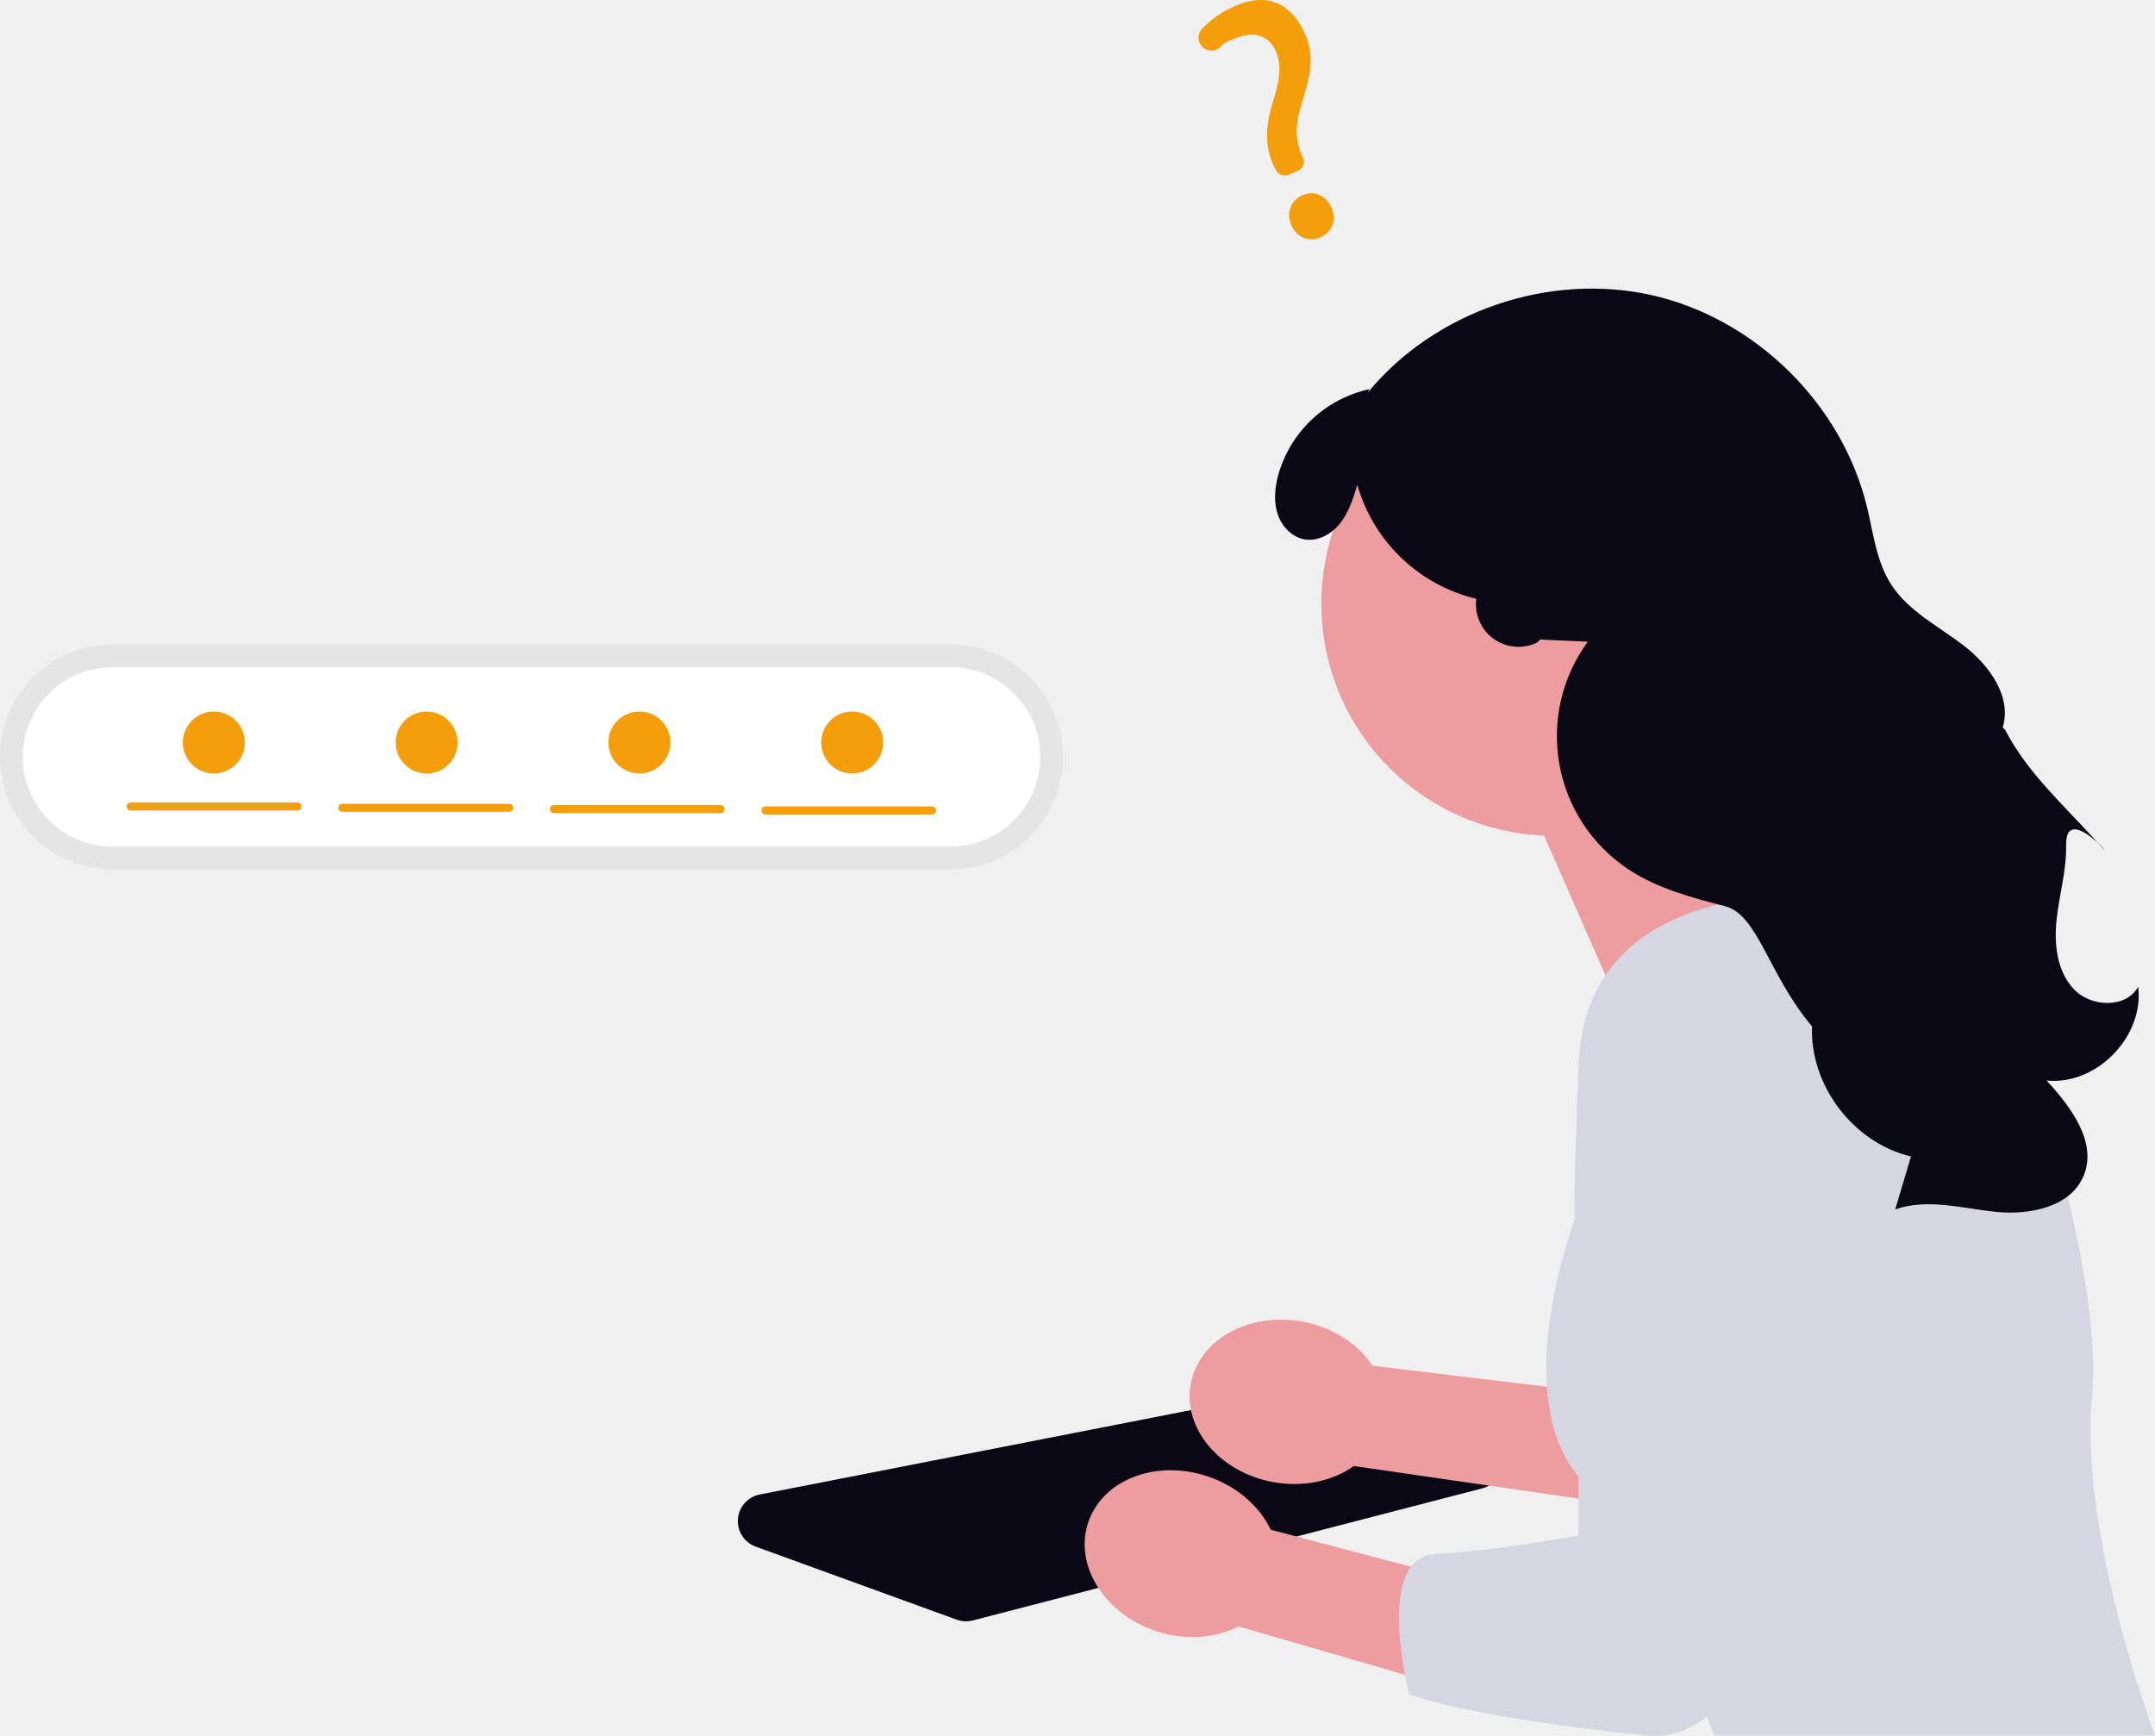
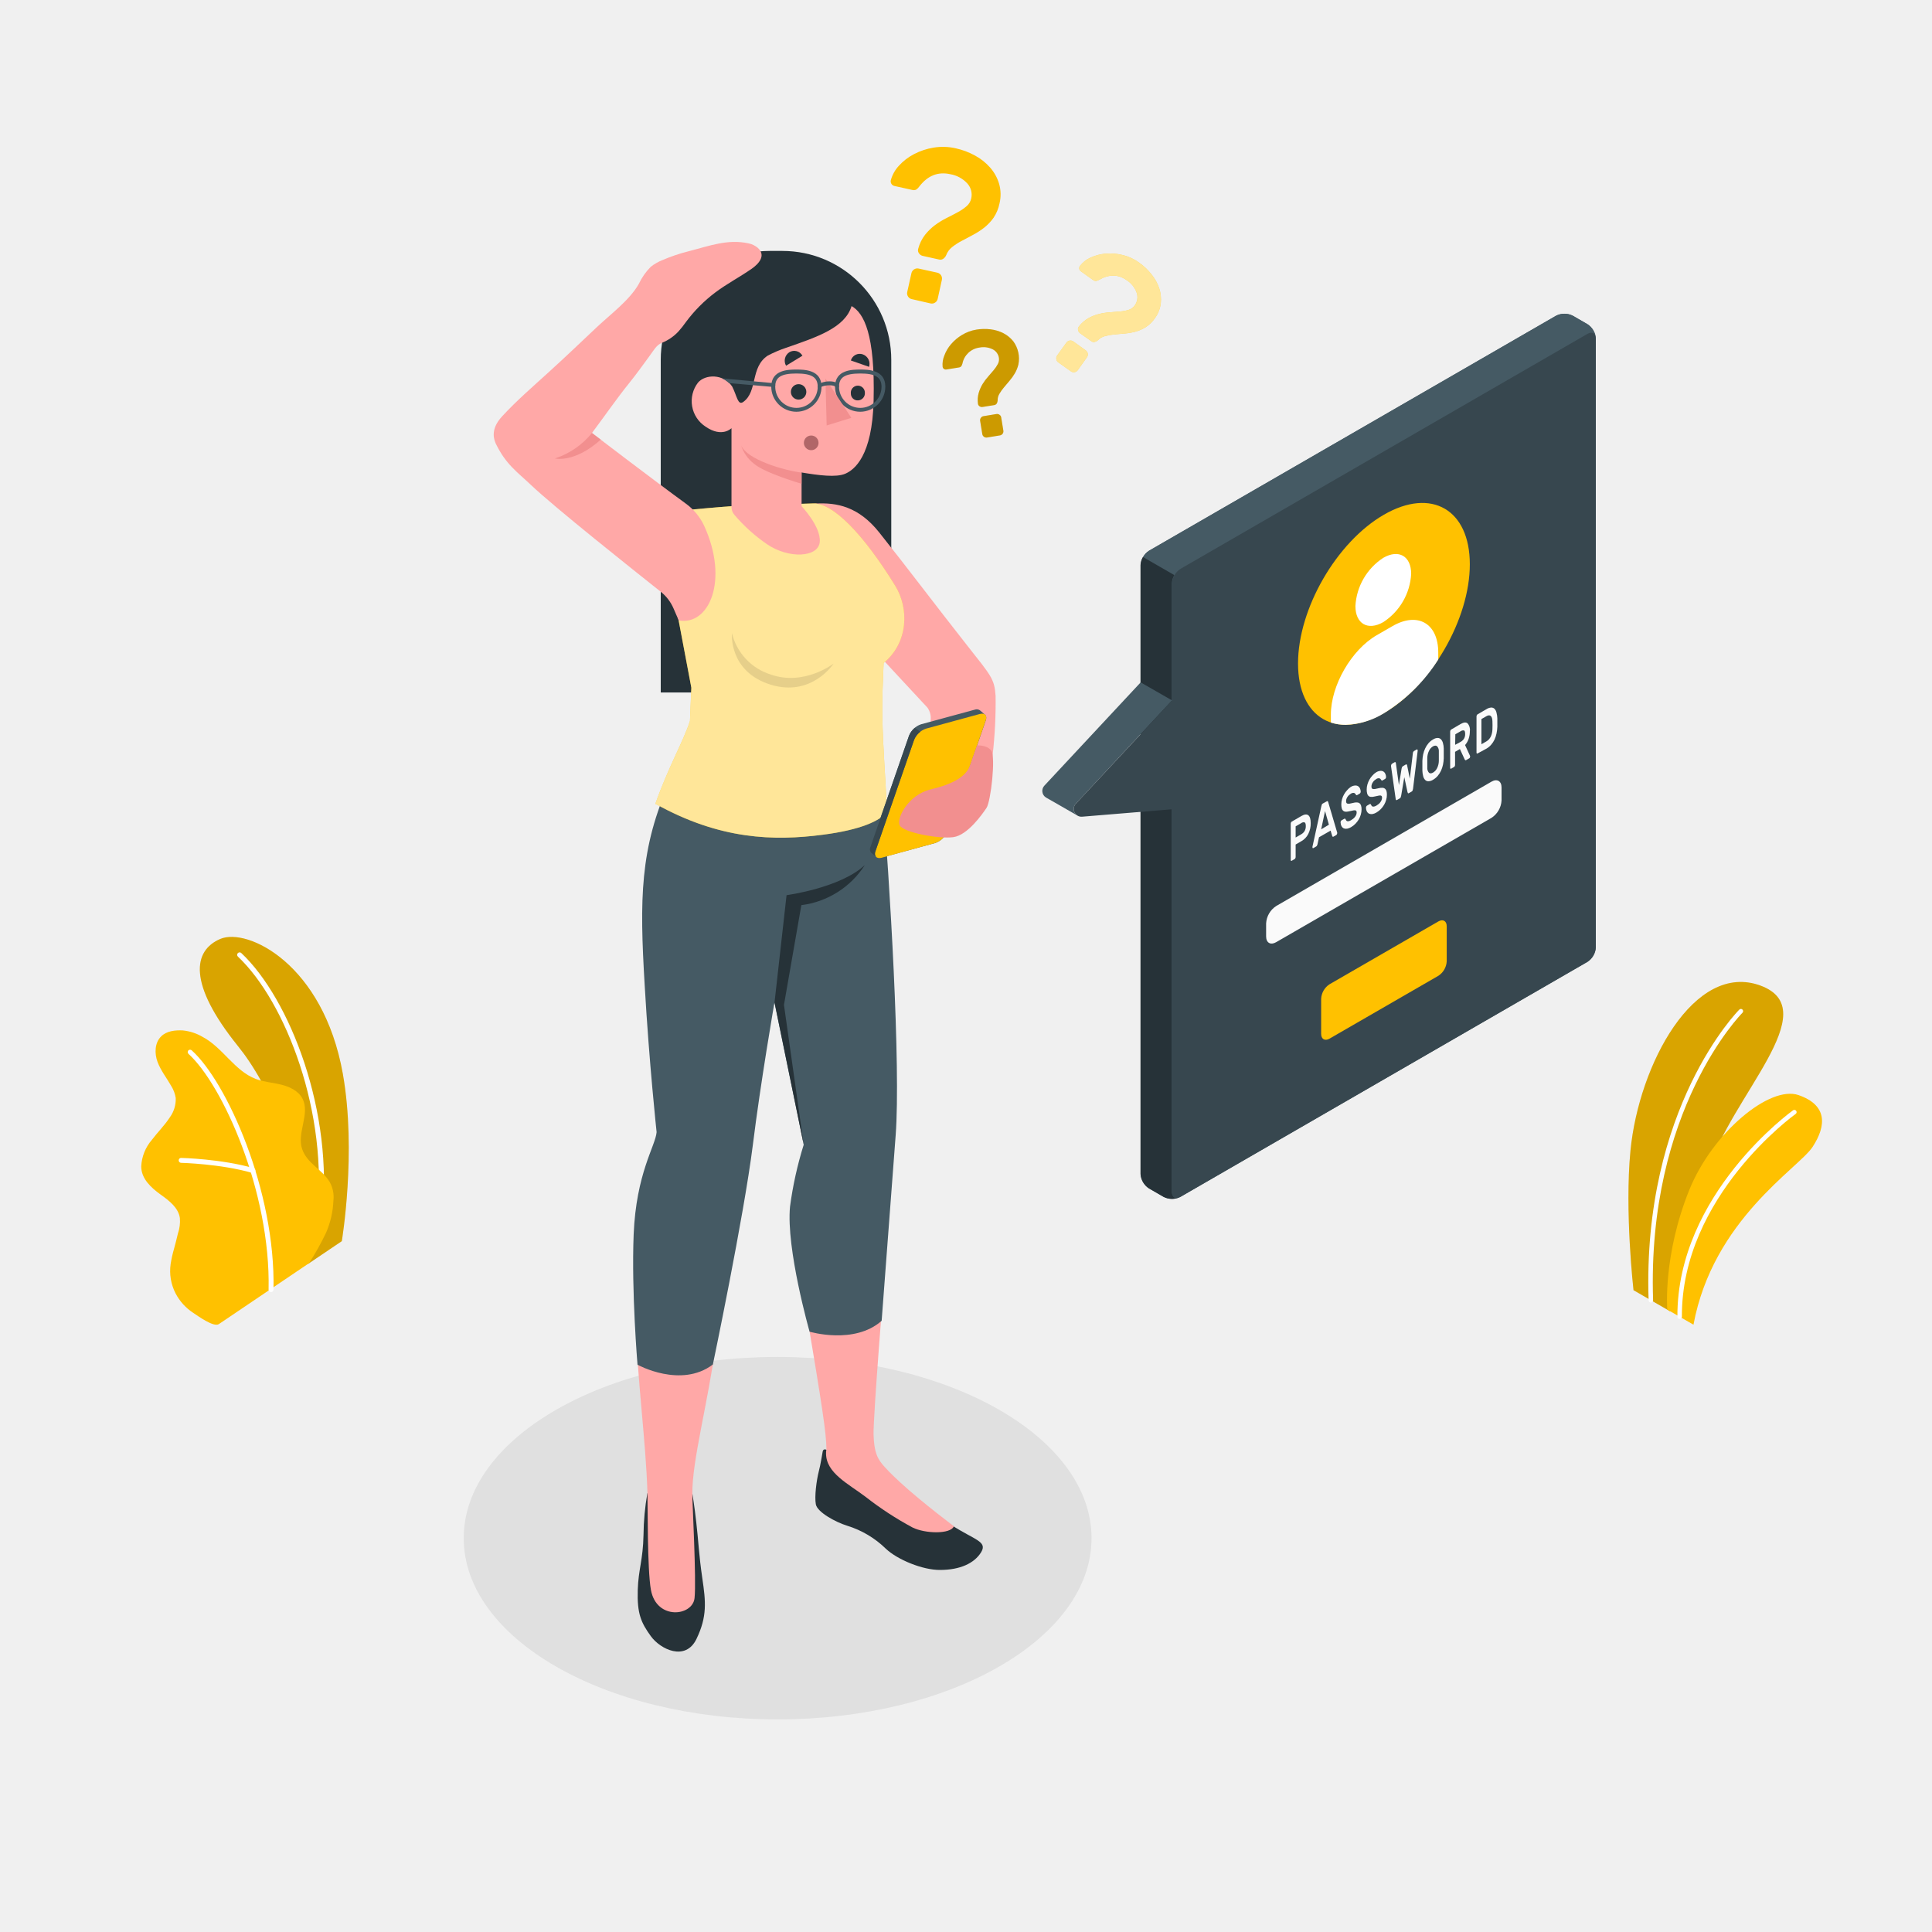
- <svg xmlns="http://www.w3.org/2000/svg" width="800.314" height="644.708" viewBox="0 0 800.314 644.708" role="img" artist="Katerina Limpitsouni" source="https://undraw.co/">
-   <g transform="translate(-376.703 -155.001)">
-     <g transform="translate(376.703 394.331)">
-       <path d="M602.879,191.732a41.761,41.761,0,0,0,0,83.522H914.1a41.761,41.761,0,1,0,0-83.522Z" transform="translate(-561.118 -191.732)" fill="#e5e5e5" />
-       <path d="M605.443,202.747a33.309,33.309,0,1,0,0,66.619H916.662a33.309,33.309,0,0,0,0-66.619Z" transform="translate(-563.682 -194.296)" fill="#fff" />
-       <path d="M685.91,271.217H623.989a1.492,1.492,0,1,1,0-2.983H685.91a1.492,1.492,0,0,1,0,2.983Z" transform="translate(-575.405 -209.539)" fill="#f59e0b" />
-       <path d="M788.292,271.865H726.371a1.491,1.491,0,0,1,0-2.983h61.921a1.491,1.491,0,0,1,0,2.983Z" transform="translate(-599.236 -209.69)" fill="#f59e0b" />
-       <path d="M890.674,272.513H828.753a1.492,1.492,0,0,1,0-2.983h61.921a1.491,1.491,0,1,1,0,2.983Z" transform="translate(-623.067 -209.84)" fill="#f59e0b" />
-       <path d="M993.055,273.161H931.134a1.491,1.491,0,0,1,0-2.983h61.921a1.492,1.492,0,0,1,0,2.983Z" transform="translate(-646.898 -209.991)" fill="#f59e0b" />
-       <circle cx="11.509" cy="11.509" r="11.509" transform="translate(67.9 24.934)" fill="#f59e0b" />
-       <circle cx="11.509" cy="11.509" r="11.509" transform="translate(146.926 24.934)" fill="#f59e0b" />
-       <circle cx="11.509" cy="11.509" r="11.509" transform="translate(225.951 24.934)" fill="#f59e0b" />
-       <circle cx="11.509" cy="11.509" r="11.509" transform="translate(304.976 24.934)" fill="#f59e0b" />
+ <svg xmlns="http://www.w3.org/2000/svg" viewBox="0 0 500 500">
+   <g id="freepik--Floor--inject-3">
+     <ellipse id="freepik--floor--inject-3" cx="250" cy="341.91" rx="235.59" ry="136.02" style="fill:#f0f0f0" />
+   </g>
+   <g id="freepik--Shadow--inject-3">
+     <ellipse id="freepik--shadow--inject-3" cx="201.25" cy="398.08" rx="81.24" ry="46.9" style="fill:#e0e0e0" />
+   </g>
+   <g id="freepik--Plants--inject-3">
+     <g id="freepik--plants--inject-3">
+       <path d="M432.28,339.4l-9.53-5.5s-2.33-20.4-.78-36.2c2.18-22.2,16.52-48.92,33.62-42.64s-7.84,28.88-13.39,47.71S432.28,339.4,432.28,339.4Z" style="fill:#FFC100" />
+       <path d="M432.28,339.4l-9.53-5.5s-2.33-20.4-.78-36.2c2.18-22.2,16.52-48.92,33.62-42.64s-7.84,28.88-13.39,47.71S432.28,339.4,432.28,339.4Z" style="opacity:0.15" />
+       <path d="M427.27,337.09h0a.58.58,0,0,0,.55-.6c-1.67-49.33,22.89-74.15,23.13-74.39a.58.58,0,0,0,0-.82.57.57,0,0,0-.81,0c-.26.24-25.17,25.42-23.48,75.25A.58.58,0,0,0,427.27,337.09Z" style="fill:#fff" />
+       <path d="M438.27,342.83l-6.78-3.91s-1.16-14,5.71-31c6-14.8,20.8-27.09,28.26-24.51s7.27,7.87,3.63,13.42S443.34,315.59,438.27,342.83Z" style="fill:#FFC100" />
+       <path d="M434.69,341.35h0a.59.59,0,0,0,.58-.58c-.14-31.2,29.15-52.28,29.45-52.49a.56.56,0,0,0,.13-.8.58.58,0,0,0-.8-.14c-.3.21-30.07,21.65-29.94,53.43A.58.58,0,0,0,434.69,341.35Z" style="fill:#fff" />
    </g>
-     <g transform="translate(650.718 262.182)">
-       <path d="M371.108,645.409a10.02,10.02,0,0,1-3.437-.608l-74.652-27.132a10.075,10.075,0,0,1,1.506-19.357L500.7,557.949a10.1,10.1,0,0,1,5.011.292L563.317,576.7a10.077,10.077,0,0,1-.546,19.351L373.64,645.087a10.05,10.05,0,0,1-2.532.323Z" transform="translate(-286.383 -150.45)" fill="#090814" />
-       <path d="M492.22,518.082l108.275,13.012-19.74,38.069-95.461-13.856c-7.86,5.575-18.784,8.056-30.142,5.944-19.871-3.7-33.5-20.025-30.439-36.474S446.364,498,466.235,501.7C477.592,503.807,486.891,510.054,492.22,518.082Z" transform="translate(-256.506 -118.027)" fill="#ed9da0" />
-       <path d="M657.371,105.763a86.173,86.173,0,1,0-86.654,108.605l44.807,101.938,63.516-90.48s-23.808-17.772-40.181-40.642a86.079,86.079,0,0,0,18.512-79.421Z" transform="translate(-271.314 -11.219)" fill="#ed9da0" />
-       <path d="M769.908,342.528a76.523,76.523,0,0,0-70.29-47.753c-39.017-.376-88.681,9.827-90.728,63.75-3.39,89.283,0,53.346,0,53.346s-26.935,67.068,0,99.417S659.311,607.4,659.311,607.4H822.986s-28.256-74.676-23.4-125.623c3.294-34.583-12.416-96.553-29.677-139.245Z" transform="translate(-296.688 -70.035)" fill="#d6d6e3" />
-       <path d="M830.162,261.161c-4.484,8.084-17.433,7.626-23.823.945s-7.457-16.867-6.454-26.056,3.71-18.226,3.524-27.467c-.356-17.636,22.646,11.185,10.831-1.912s-25.325-25.128-33.4-40.811l-.975-1c3.449-11.392-4.916-23.029-14.332-30.306S744.828,121.719,738.4,111.7c-5.47-8.521-6.575-19-8.969-28.843-9.275-38.121-41.338-69.742-79.583-78.488s-80.866,5.8-105.787,36.1l.6-1.256a45.1,45.1,0,0,0-34,32.428c-1.169,4.639-1.558,9.627,0,14.152s5.348,8.476,10.074,9.225c5.068.8,10.139-2.178,13.262-6.251s4.68-9.1,6.179-14.005a60.626,60.626,0,0,0,44.177,42.3,15.805,15.805,0,0,0,22.527,16.275l1.2-1.144,17.7.8A59.313,59.313,0,0,0,640.95,217.6c10.688,7.046,23.311,10.434,35.714,13.6s16.066,25.373,32.379,44.66c-.864,21.916,15.4,43.3,36.756,48.311l-5.862,19.676c11.877-4.224,24.88-.377,37.42.9s27.745-1.765,32.564-13.412c5.124-12.385-4.659-25.516-13.76-35.355,18.528,1.848,36.29-16.342,34.006-34.819Z" transform="translate(-310.117 -1.856)" fill="#090814" />
-       <path d="M442.587,595.936l105.437,27.851-24.812,34.974-92.63-26.92c-8.555,4.435-19.718,5.384-30.674,1.721-19.17-6.409-30.41-24.466-25.106-40.331s25.145-23.527,44.318-17.118c10.956,3.663,19.3,11.136,23.47,19.824Z" transform="translate(-244.682 -134.996)" fill="#ed9da0" />
-       <path d="M687.82,439.676s-4.6,202.27-70.563,195.525-87.792-15.237-87.792-15.237-13.344-50.944,9.7-52.16,53.125-6.887,53.125-6.887v-146.7" transform="translate(-280.094 -97.839)" fill="#d6d6e3" />
+     <g id="freepik--plants--inject-3">
+       <path d="M79.66,327.15l8.8-5.94s3.87-23,.27-43.29C83.67,249.46,64,240,57,243s-8.5,11.47,4.57,27.71C69.32,280.26,79.39,300.65,79.66,327.15Z" style="fill:#FFC100" />
+       <g style="opacity:0.15">
+         <path d="M79.66,327.15l8.8-5.94s3.87-23,.27-43.29C83.67,249.46,64,240,57,243s-8.5,11.47,4.57,27.71C69.32,280.26,79.39,300.65,79.66,327.15Z" />
+       </g>
+       <path d="M82.68,315.75h-.09A.64.64,0,0,1,82,315c3.18-26.79-8.13-55.87-20.44-67.44a.64.64,0,0,1,0-.9.63.63,0,0,1,.9,0C75,258.44,86.52,288,83.3,315.18A.65.65,0,0,1,82.68,315.75Z" style="fill:#fff" />
+       <path d="M56.62,342.69c-1.4.84-5.48-2.19-6.61-2.92a13.44,13.44,0,0,1-4.58-5.06,12.64,12.64,0,0,1-1.27-7.56,29.89,29.89,0,0,1,.89-4c.35-1.31.7-2.62,1-3.94a9.75,9.75,0,0,0,.5-4c-.39-2.67-2.8-4.5-5-6.07-2.42-1.75-5-4.06-5-7.28A11.32,11.32,0,0,1,39.3,295c1.5-2,3.3-3.74,4.65-5.83a8,8,0,0,0,1.53-5,8.32,8.32,0,0,0-1.16-3.11c-1.18-2.08-2.71-4-3.54-6.21s-.77-5.05,1-6.7c1.41-1.35,3.56-1.57,5.51-1.48a12.63,12.63,0,0,1,5.2,1.71c5.17,2.75,8.21,8.75,13.68,10.84,2.11.8,4.41.94,6.6,1.48s4.45,1.61,5.5,3.6c2.07,3.95-1.54,8.93-.06,13.12,1.32,3.72,5,5.08,7.08,8.41a8,8,0,0,1,1,4.88A23.35,23.35,0,0,1,84.4,319,73,73,0,0,1,80,326.9S56.83,342.56,56.62,342.69Z" style="fill:#FFC100" />
+       <path d="M70.14,334.4h0a.64.64,0,0,1-.63-.65c.56-25.32-11.9-53-20.72-61a.64.64,0,0,1-.05-.9.63.63,0,0,1,.9,0c9,8.1,21.71,36.26,21.14,61.93A.63.63,0,0,1,70.14,334.4Z" style="fill:#fff" />
+       <path d="M65.47,303.55a.37.37,0,0,1-.18,0c-8.18-2.36-18.32-2.6-18.42-2.61a.63.63,0,0,1-.62-.65.61.61,0,0,1,.65-.62c.1,0,10.4.25,18.74,2.65a.64.64,0,0,1,.43.79A.62.62,0,0,1,65.47,303.55Z" style="fill:#fff" />
    </g>
-     <path d="M287.66,221.286c-4.3,1.8-8.8-.172-10.68-4.684-1.913-4.58-.126-9.23,4.247-11.056s8.786.148,10.729,4.8C293.871,214.933,292.1,219.43,287.66,221.286Zm-8.246-24.756-3.423,1.429a3.692,3.692,0,0,1-4.69-1.72l-.169-.331c-3.683-6.642-4.1-14.714-1.247-23.98,2.647-8.312,3.747-14.158,1.536-19.454-2.557-6.123-8.016-8.041-14.979-5.263-2.7,1.128-3.56,1.11-5.685,3.218a4.879,4.879,0,0,1-3.532,1.435,4.716,4.716,0,0,1-3.375-1.48,4.817,4.817,0,0,1-.033-6.573,37.414,37.414,0,0,1,12.652-8.687c14.959-6.246,22.489,2.976,25.935,11.228,3.371,8.072,1.475,15.562-1.572,25.261-2.553,8.06-2.4,14.032.5,19.97a3.676,3.676,0,0,1-1.915,4.946Z" transform="translate(579.249 21.932)" fill="#f59e0b" />
+   </g>
+   <g id="freepik--speech-bubble--inject-3">
+     <g id="freepik--speach-bubble--inject-3">
+       <path d="M301.16,309.74l-3.79-2.19a4.78,4.78,0,0,1-2.17-3.75V146.28a4.8,4.8,0,0,1,2.16-3.75L402.71,81.71a4.79,4.79,0,0,1,4.33,0l3.79,2.19A4.78,4.78,0,0,1,413,87.65V245.17a4.8,4.8,0,0,1-2.16,3.75L305.49,309.75A4.76,4.76,0,0,1,301.16,309.74Z" style="fill:#455a64" />
+       <path d="M413,87.3c-.15-1.12-1.06-1.53-2.15-.9L305.49,147.23a4.48,4.48,0,0,0-1.53,1.61l-8.13-4.69a4.43,4.43,0,0,1,1.53-1.62L402.71,81.71a4.79,4.79,0,0,1,4.33,0l3.79,2.19A4.83,4.83,0,0,1,413,87.3Z" style="fill:#455a64" />
+       <path d="M305.12,309.92a4.83,4.83,0,0,1-4-.17l-3.8-2.2a4.8,4.8,0,0,1-2.16-3.75V146.28a4.43,4.43,0,0,1,.63-2.13l8.13,4.69a4.37,4.37,0,0,0-.64,2.14V308.5C303.32,309.74,304.1,310.31,305.12,309.92Z" style="fill:#263238" />
+       <path d="M303.32,151V308.5c0,1.38,1,1.94,2.17,1.25l105.35-60.83a4.8,4.8,0,0,0,2.16-3.75V87.65c0-1.38-1-1.94-2.16-1.25L305.49,147.23A4.78,4.78,0,0,0,303.32,151Z" style="fill:#37474f" />
+       <path d="M278.72,211c-1.36-.81-7.67-4.4-8-4.59a2,2,0,0,1-.43-3.09l24.91-26.72,8.12,4.66L278.42,208A2,2,0,0,0,278.72,211Z" style="fill:#455a64" />
+       <path d="M303.32,181.29,278.42,208a2,2,0,0,0,1.63,3.36l23.27-1.92Z" style="fill:#37474f" />
+       <path d="M358.16,133.2c12.28-7.09,22.23-1.34,22.23,12.84s-9.95,31.41-22.23,38.5-22.23,1.34-22.23-12.83S345.88,140.29,358.16,133.2Z" style="fill:#FFC100" />
+       <path d="M358,144.36c4-2.3,7.21-.44,7.21,4.16A15.93,15.93,0,0,1,358,161c-4,2.3-7.22.44-7.22-4.16A15.93,15.93,0,0,1,358,144.36Z" style="fill:#fff" />
+       <path d="M372.22,168.88c0-7.55-5.31-10.62-11.85-6.84l-4.09,2.36c-6.54,3.78-11.85,13-11.85,20.53V187a12.43,12.43,0,0,0,3.82.59,20.14,20.14,0,0,0,9.91-3,43.81,43.81,0,0,0,14.06-13.9Z" style="fill:#fff" />
+       <path d="M344.08,254.73l28.16-16.26c1.2-.69,2.17-.13,2.17,1.25v9.07a4.78,4.78,0,0,1-2.17,3.75L344.08,268.8c-1.2.69-2.17.13-2.17-1.25v-9.07A4.78,4.78,0,0,1,344.08,254.73Z" style="fill:#FFC100" />
+       <path d="M330.29,234.47,386,202.29c1.43-.83,2.6-.16,2.6,1.5v3.37a5.74,5.74,0,0,1-2.6,4.5l-55.74,32.18c-1.43.83-2.59.16-2.59-1.5V239A5.73,5.73,0,0,1,330.29,234.47Z" style="fill:#fafafa" />
+       <path d="M336.81,211.18c.76-.44,1.35-.51,1.77-.2s.63,1,.63,2.06a5.92,5.92,0,0,1-.63,2.79,4.42,4.42,0,0,1-1.77,1.86l-1.5.87v3.23a.76.76,0,0,1-.08.32.46.46,0,0,1-.18.22l-.76.44a.15.15,0,0,1-.18,0,.33.33,0,0,1-.07-.24v-9.35a.74.74,0,0,1,.07-.32.51.51,0,0,1,.18-.22Zm-1.5,5.57,1.45-.84a2.42,2.42,0,0,0,.86-.82,2.48,2.48,0,0,0,.32-1.32c0-.54-.11-.85-.32-.94a1,1,0,0,0-.86.19l-1.45.84Z" style="fill:#fafafa" />
+       <path d="M343.4,207.37c.1-.06.18-.06.23,0a.78.78,0,0,1,.13.3l2.31,7.82s0,.06,0,.09a.72.72,0,0,1-.08.32.46.46,0,0,1-.18.22l-.68.39c-.12.07-.21.08-.26,0a.4.4,0,0,1-.1-.18l-.41-1.37-3,1.72-.4,1.84a1.83,1.83,0,0,1-.11.29.54.54,0,0,1-.26.28l-.68.39a.14.14,0,0,1-.18,0,.32.32,0,0,1-.07-.23.37.37,0,0,1,0-.11l2.3-10.48a2.27,2.27,0,0,1,.13-.45.56.56,0,0,1,.23-.25Zm.52,6.06-1-3.53-1,4.72Z" style="fill:#fafafa" />
+       <path d="M349.57,203.66a2.45,2.45,0,0,1,1.11-.37,1.34,1.34,0,0,1,.8.18,1.29,1.29,0,0,1,.49.59,2.11,2.11,0,0,1,.18.78.6.6,0,0,1-.07.32.46.46,0,0,1-.18.22l-.66.38c-.11.06-.19.07-.24,0a.47.47,0,0,1-.15-.16.73.73,0,0,0-.42-.39,1.16,1.16,0,0,0-.86.22,3.73,3.73,0,0,0-.46.35,2.44,2.44,0,0,0-.39.46,2.53,2.53,0,0,0-.26.52,1.7,1.7,0,0,0-.09.54,1,1,0,0,0,.09.49.38.38,0,0,0,.3.19,1.64,1.64,0,0,0,.56,0l.87-.19a3,3,0,0,1,1-.12,1.12,1.12,0,0,1,.67.22,1.19,1.19,0,0,1,.38.59,3.08,3.08,0,0,1,.13,1,4.73,4.73,0,0,1-.19,1.32,5.35,5.35,0,0,1-.53,1.26,6.08,6.08,0,0,1-.86,1.12,5.15,5.15,0,0,1-1.14.89,3.08,3.08,0,0,1-1,.39,1.61,1.61,0,0,1-.86-.07,1.3,1.3,0,0,1-.59-.55,2.24,2.24,0,0,1-.26-1,.78.78,0,0,1,.07-.33.56.56,0,0,1,.19-.21l.66-.38c.1-.06.18-.08.24-.05s.1.08.14.17a1.35,1.35,0,0,0,.16.29.53.53,0,0,0,.25.19.89.89,0,0,0,.4,0,2,2,0,0,0,.6-.25,3.87,3.87,0,0,0,.55-.38,2.68,2.68,0,0,0,.78-1,1.68,1.68,0,0,0,.12-.63.58.58,0,0,0-.13-.44.5.5,0,0,0-.4-.12,2.8,2.8,0,0,0-.67.11c-.26.06-.56.13-.91.19a2.4,2.4,0,0,1-.82.06.94.94,0,0,1-.58-.25,1.28,1.28,0,0,1-.35-.62,4.3,4.3,0,0,1-.11-1.06,4.5,4.5,0,0,1,.19-1.3,5.24,5.24,0,0,1,.52-1.24,5.54,5.54,0,0,1,.78-1.07A4.53,4.53,0,0,1,349.57,203.66Z" style="fill:#fafafa" />
+       <path d="M356.14,199.88a2.37,2.37,0,0,1,1.11-.38,1.36,1.36,0,0,1,.8.18,1.34,1.34,0,0,1,.48.59,2.11,2.11,0,0,1,.18.78.52.52,0,0,1-.07.32.46.46,0,0,1-.18.22l-.66.38c-.1.06-.18.08-.24,0a.35.35,0,0,1-.14-.17.8.8,0,0,0-.43-.38,1.13,1.13,0,0,0-.85.22,3.19,3.19,0,0,0-.47.35,2.39,2.39,0,0,0-.38.46,2.11,2.11,0,0,0-.26.52,1.71,1.71,0,0,0-.1.54,1,1,0,0,0,.09.49.38.38,0,0,0,.3.19,1.63,1.63,0,0,0,.56,0l.87-.19a3.32,3.32,0,0,1,1-.12,1.1,1.1,0,0,1,.67.22,1.28,1.28,0,0,1,.39.59,3.48,3.48,0,0,1,.12,1,4.73,4.73,0,0,1-.19,1.32,5.35,5.35,0,0,1-.53,1.26,6,6,0,0,1-.86,1.13,5.63,5.63,0,0,1-1.13.88,3.12,3.12,0,0,1-1,.39,1.59,1.59,0,0,1-.85-.07,1.27,1.27,0,0,1-.6-.55,2.12,2.12,0,0,1-.25-1,.52.52,0,0,1,.07-.32.46.46,0,0,1,.18-.22l.66-.38c.1-.06.19-.08.24-.05a.25.25,0,0,1,.14.17,2,2,0,0,0,.16.29.55.55,0,0,0,.26.19.89.89,0,0,0,.4,0,2,2,0,0,0,.6-.25,4.45,4.45,0,0,0,.54-.38,2.32,2.32,0,0,0,.46-.48,2.61,2.61,0,0,0,.32-.56,1.68,1.68,0,0,0,.12-.63.58.58,0,0,0-.13-.44.5.5,0,0,0-.4-.12,3.22,3.22,0,0,0-.66.11c-.26.06-.57.13-.91.19a2.46,2.46,0,0,1-.83.06.91.91,0,0,1-.58-.25,1.27,1.27,0,0,1-.34-.62,3.79,3.79,0,0,1-.12-1.05,4.88,4.88,0,0,1,.19-1.31,5.69,5.69,0,0,1,.52-1.24,5.19,5.19,0,0,1,.79-1.07A4,4,0,0,1,356.14,199.88Z" style="fill:#fafafa" />
+       <path d="M363.43,201.13l-.81,4.79a1.93,1.93,0,0,1-.12.42.51.51,0,0,1-.21.26l-.76.44c-.1.06-.17.06-.22,0a.49.49,0,0,1-.11-.29L360,198.3s0-.08,0-.11a.76.76,0,0,1,.08-.32.51.51,0,0,1,.18-.22l.69-.4a.24.24,0,0,1,.18,0q.09,0,.12.24l.79,5.69.69-4.27a1.4,1.4,0,0,1,.09-.31.53.53,0,0,1,.24-.3l.77-.45c.11-.06.19-.05.24,0a.6.6,0,0,1,.09.21l.7,3.47.79-6.6a.9.9,0,0,1,.11-.37.66.66,0,0,1,.18-.19l.69-.4a.15.15,0,0,1,.18,0,.33.33,0,0,1,.08.24.62.62,0,0,1,0,.12l-1.2,9.83a1.85,1.85,0,0,1-.11.42.58.58,0,0,1-.22.26l-.77.44c-.09.05-.16.05-.21,0a1.41,1.41,0,0,1-.12-.29Z" style="fill:#fafafa" />
+       <path d="M368.11,196.89a10.32,10.32,0,0,1,.2-1.65,7.16,7.16,0,0,1,.52-1.54,6,6,0,0,1,.84-1.33,4.52,4.52,0,0,1,1.21-1,2.27,2.27,0,0,1,1.19-.39,1.24,1.24,0,0,1,.85.35,2.32,2.32,0,0,1,.51.95,5.67,5.67,0,0,1,.21,1.41c0,.18,0,.38,0,.6s0,.45,0,.69,0,.47,0,.69,0,.43,0,.62a10.07,10.07,0,0,1-.2,1.64,7.73,7.73,0,0,1-.51,1.54,6.39,6.39,0,0,1-.85,1.33,4.73,4.73,0,0,1-1.2,1,2.38,2.38,0,0,1-1.21.39,1.15,1.15,0,0,1-.84-.34,2.11,2.11,0,0,1-.52-1,6.38,6.38,0,0,1-.2-1.41c0-.18,0-.38,0-.6s0-.45,0-.69,0-.46,0-.69S368.1,197.07,368.11,196.89Zm4.26-2.39a1.82,1.82,0,0,0-.44-1.36c-.26-.23-.62-.22-1.05,0a2.62,2.62,0,0,0-1.06,1.18,4.37,4.37,0,0,0-.44,1.87c0,.37,0,.78,0,1.23s0,.85,0,1.21a1.82,1.82,0,0,0,.44,1.36c.26.22.62.2,1.06-.05a2.68,2.68,0,0,0,1.05-1.17,4.32,4.32,0,0,0,.44-1.86c0-.38,0-.79,0-1.24S372.38,194.86,372.37,194.5Z" style="fill:#fafafa" />
+       <path d="M378,187.38c.79-.45,1.38-.52,1.79-.19a2.45,2.45,0,0,1,.61,2,6.13,6.13,0,0,1-.31,2,5,5,0,0,1-.93,1.64l1.3,2.83a.78.78,0,0,1,0,.14.58.58,0,0,1-.06.26.39.39,0,0,1-.14.18l-.8.46c-.13.07-.22.08-.28,0a.68.68,0,0,1-.13-.18l-1.23-2.67-1.25.72v3.38a.74.74,0,0,1-.07.32.59.59,0,0,1-.18.22l-.76.44a.14.14,0,0,1-.18,0,.3.3,0,0,1-.08-.23v-9.35a.76.76,0,0,1,.08-.32.46.46,0,0,1,.18-.22Zm-1.41,5.38L378,192a2.52,2.52,0,0,0,.86-.79,2.26,2.26,0,0,0,.32-1.28c0-.54-.11-.84-.32-.9a1.18,1.18,0,0,0-.86.22l-1.36.78Z" style="fill:#fafafa" />
+       <path d="M384.7,183.53a2.65,2.65,0,0,1,1.21-.42,1.2,1.2,0,0,1,.85.31,2.1,2.1,0,0,1,.53,1,6.36,6.36,0,0,1,.22,1.52c0,.7,0,1.42,0,2.15a10,10,0,0,1-.22,1.77,7.42,7.42,0,0,1-.52,1.57,5.9,5.9,0,0,1-.84,1.28,4.6,4.6,0,0,1-1.18,1L382.38,195a.14.14,0,0,1-.18,0,.29.29,0,0,1-.08-.23v-9.35a.76.76,0,0,1,.08-.32.46.46,0,0,1,.18-.22Zm1.54,3.11a3.06,3.06,0,0,0-.12-.8,1.09,1.09,0,0,0-.29-.52.65.65,0,0,0-.48-.19,1.42,1.42,0,0,0-.7.24l-1.26.72v6.52l1.31-.75a2.6,2.6,0,0,0,.67-.56,3.43,3.43,0,0,0,.47-.72,4.12,4.12,0,0,0,.28-.86,5,5,0,0,0,.12-.94C386.27,188.05,386.27,187.34,386.24,186.64Z" style="fill:#fafafa" />
+     </g>
+   </g>
+   <g id="freepik--question-marks--inject-3">
+     <g id="freepik--question-marks--inject-3">
+       <path d="M247.38,38.39a18.76,18.76,0,0,1,4.94,1.86,14.19,14.19,0,0,1,3.93,3.12,11.26,11.26,0,0,1,2.32,4.2,10,10,0,0,1,.1,5.09,10.36,10.36,0,0,1-1.55,3.72,12.65,12.65,0,0,1-2.44,2.56,19.45,19.45,0,0,1-2.91,1.87l-2.88,1.53a15.76,15.76,0,0,0-2.46,1.59A4.72,4.72,0,0,0,244.89,66a2.2,2.2,0,0,1-.73.94,1.28,1.28,0,0,1-1.1.23l-4.24-.94a1.57,1.57,0,0,1-1-.69,1.29,1.29,0,0,1-.19-1.15,10.12,10.12,0,0,1,1.77-3.62A14.12,14.12,0,0,1,242,58.24a20.91,20.91,0,0,1,3-1.83c1-.51,2-1,2.87-1.49a13,13,0,0,0,2.27-1.55,3.61,3.61,0,0,0,1.21-2,4.32,4.32,0,0,0-1-3.88,7.75,7.75,0,0,0-4.44-2.41q-4.74-1.05-8,3.19a3.07,3.07,0,0,1-.78.79,1.47,1.47,0,0,1-1.11.08l-4.51-1a1.24,1.24,0,0,1-.79-.52,1.22,1.22,0,0,1-.17-1,8.94,8.94,0,0,1,2.08-3.72,13.93,13.93,0,0,1,3.89-3,16.81,16.81,0,0,1,5.11-1.7A14.9,14.9,0,0,1,247.38,38.39Zm-4.79,32.18a1.56,1.56,0,0,1,1.17,1.84l-1.08,4.9a1.48,1.48,0,0,1-.68,1,1.46,1.46,0,0,1-1.16.22L236,77.42a1.45,1.45,0,0,1-1-.68,1.49,1.49,0,0,1-.21-1.16l1.09-4.9a1.57,1.57,0,0,1,1.84-1.18Z" style="fill:#FFC100" />
+       <path d="M252.72,85.3a13.06,13.06,0,0,1,3.64-.07,10,10,0,0,1,3.32,1,8,8,0,0,1,2.56,2.1,7.57,7.57,0,0,1,1.32,6,8.37,8.37,0,0,1-.91,2.27,12.63,12.63,0,0,1-1.38,1.94c-.51.6-1,1.17-1.45,1.72a10.86,10.86,0,0,0-1.17,1.65,3.09,3.09,0,0,0-.46,1.71,1.69,1.69,0,0,1-.23.8.94.94,0,0,1-.65.42l-3,.48a1.07,1.07,0,0,1-.81-.18.88.88,0,0,1-.41-.69,6.81,6.81,0,0,1,.2-2.78,9.81,9.81,0,0,1,1-2.28,13.27,13.27,0,0,1,1.44-1.93c.53-.6,1-1.16,1.46-1.7a8.51,8.51,0,0,0,1.06-1.57,2.51,2.51,0,0,0,.27-1.58,3,3,0,0,0-1.65-2.23,5.39,5.39,0,0,0-3.46-.42,5.18,5.18,0,0,0-4.33,4.11,2.26,2.26,0,0,1-.3.71,1.06,1.06,0,0,1-.68.33l-3.16.51a.86.86,0,0,1-.64-.13.82.82,0,0,1-.35-.58A6,6,0,0,1,244.4,92a9.59,9.59,0,0,1,1.72-2.92,11.76,11.76,0,0,1,2.84-2.4A10.42,10.42,0,0,1,252.72,85.3Zm5.16,21.85a1.06,1.06,0,0,1,.79.19,1,1,0,0,1,.44.69l.56,3.43a1.07,1.07,0,0,1-.88,1.22l-3.35.55a1.07,1.07,0,0,1-.79-.19,1,1,0,0,1-.43-.69l-.56-3.43a1,1,0,0,1,.19-.79,1,1,0,0,1,.69-.43Z" style="fill:#FFC100" />
+       <g style="opacity:0.2">
+         <path d="M252.72,85.3a13.06,13.06,0,0,1,3.64-.07,10,10,0,0,1,3.32,1,8,8,0,0,1,2.56,2.1,7.57,7.57,0,0,1,1.32,6,8.37,8.37,0,0,1-.91,2.27,12.63,12.63,0,0,1-1.38,1.94c-.51.6-1,1.17-1.45,1.72a10.86,10.86,0,0,0-1.17,1.65,3.09,3.09,0,0,0-.46,1.71,1.69,1.69,0,0,1-.23.8.94.94,0,0,1-.65.42l-3,.48a1.07,1.07,0,0,1-.81-.18.88.88,0,0,1-.41-.69,6.81,6.81,0,0,1,.2-2.78,9.81,9.81,0,0,1,1-2.28,13.27,13.27,0,0,1,1.44-1.93c.53-.6,1-1.16,1.46-1.7a8.51,8.51,0,0,0,1.06-1.57,2.51,2.51,0,0,0,.27-1.58,3,3,0,0,0-1.65-2.23,5.39,5.39,0,0,0-3.46-.42,5.18,5.18,0,0,0-4.33,4.11,2.26,2.26,0,0,1-.3.71,1.06,1.06,0,0,1-.68.33l-3.16.51a.86.86,0,0,1-.64-.13.82.82,0,0,1-.35-.58A6,6,0,0,1,244.4,92a9.59,9.59,0,0,1,1.72-2.92,11.76,11.76,0,0,1,2.84-2.4A10.42,10.42,0,0,1,252.72,85.3Zm5.16,21.85a1.06,1.06,0,0,1,.79.19,1,1,0,0,1,.44.69l.56,3.43a1.07,1.07,0,0,1-.88,1.22l-3.35.55a1.07,1.07,0,0,1-.79-.19,1,1,0,0,1-.43-.69l-.56-3.43a1,1,0,0,1,.19-.79,1,1,0,0,1,.69-.43Z" />
+       </g>
+       <path d="M281,90.69a1.22,1.22,0,0,1,.51.82,1.2,1.2,0,0,1-.21.94l-2.38,3.35a1.22,1.22,0,0,1-.82.51,1.2,1.2,0,0,1-.94-.21l-3.28-2.33a1.17,1.17,0,0,1-.5-.82,1.2,1.2,0,0,1,.21-.94L276,88.66a1.27,1.27,0,0,1,1.76-.3ZM294.84,68A14.76,14.76,0,0,1,298,71a11.55,11.55,0,0,1,2,3.6,9.21,9.21,0,0,1,.41,3.9,8.15,8.15,0,0,1-1.54,3.87,8.25,8.25,0,0,1-2.36,2.3,9.85,9.85,0,0,1-2.65,1.16,16.68,16.68,0,0,1-2.78.48l-2.66.24a13,13,0,0,0-2.36.41A3.86,3.86,0,0,0,284.18,88a1.77,1.77,0,0,1-.85.48,1,1,0,0,1-.9-.18l-2.9-2.06a1.32,1.32,0,0,1-.53-.83,1.06,1.06,0,0,1,.23-.93,8.31,8.31,0,0,1,2.49-2.16,11.42,11.42,0,0,1,2.76-1.07,16.43,16.43,0,0,1,2.83-.43q1.41-.09,2.64-.21a10.41,10.41,0,0,0,2.21-.44A3,3,0,0,0,293.7,79a3.55,3.55,0,0,0,.47-3.25,6.35,6.35,0,0,0-2.57-3.23q-3.24-2.31-7.07-.15a2.5,2.5,0,0,1-.84.34,1.18,1.18,0,0,1-.86-.29l-3.08-2.19a1,1,0,0,1-.43-.65,1,1,0,0,1,.19-.78,7.21,7.21,0,0,1,2.75-2.15,11.63,11.63,0,0,1,3.88-1,13.62,13.62,0,0,1,4.4.35A12,12,0,0,1,294.84,68Z" style="fill:#FFC100" />
+       <g style="opacity:0.6">
+         <path d="M281,90.69a1.22,1.22,0,0,1,.51.82,1.2,1.2,0,0,1-.21.94l-2.38,3.35a1.22,1.22,0,0,1-.82.51,1.2,1.2,0,0,1-.94-.21l-3.28-2.33a1.17,1.17,0,0,1-.5-.82,1.2,1.2,0,0,1,.21-.94L276,88.66a1.27,1.27,0,0,1,1.76-.3ZM294.84,68A14.76,14.76,0,0,1,298,71a11.55,11.55,0,0,1,2,3.6,9.21,9.21,0,0,1,.41,3.9,8.15,8.15,0,0,1-1.54,3.87,8.25,8.25,0,0,1-2.36,2.3,9.85,9.85,0,0,1-2.65,1.16,16.68,16.68,0,0,1-2.78.48l-2.66.24a13,13,0,0,0-2.36.41A3.86,3.86,0,0,0,284.18,88a1.77,1.77,0,0,1-.85.48,1,1,0,0,1-.9-.18l-2.9-2.06a1.32,1.32,0,0,1-.53-.83,1.06,1.06,0,0,1,.23-.93,8.31,8.31,0,0,1,2.49-2.16,11.42,11.42,0,0,1,2.76-1.07,16.43,16.43,0,0,1,2.83-.43q1.41-.09,2.64-.21a10.41,10.41,0,0,0,2.21-.44A3,3,0,0,0,293.7,79a3.55,3.55,0,0,0,.47-3.25,6.35,6.35,0,0,0-2.57-3.23q-3.24-2.31-7.07-.15a2.5,2.5,0,0,1-.84.34,1.18,1.18,0,0,1-.86-.29l-3.08-2.19a1,1,0,0,1-.43-.65,1,1,0,0,1,.19-.78,7.21,7.21,0,0,1,2.75-2.15,11.63,11.63,0,0,1,3.88-1,13.62,13.62,0,0,1,4.4.35A12,12,0,0,1,294.84,68Z" style="fill:#fff" />
+       </g>
+     </g>
+   </g>
+   <g id="freepik--Character--inject-3">
+     <g id="freepik--character--inject-3">
+       <path d="M206.53,179.21H171V93.13a28.19,28.19,0,0,1,28.19-28.19h3.28a28.19,28.19,0,0,1,28.19,28.19v62A24.13,24.13,0,0,1,206.53,179.21Z" style="fill:#263238" />
+       <path d="M167.54,386.44a66.14,66.14,0,0,0-1,10.8c-.13,6.56-1.33,8.89-1.49,14.27-.19,6.15.88,8.45,3.37,11.91s9,6.59,11.82.75,2.41-9.67,1.52-15.7c-.91-6.24-1-9.69-1.56-14.44-.46-4.19-1-7.38-1-7.38Z" style="fill:#263238" />
+       <path d="M186.16,342.87l-21.6-.39c.32,14.42,2.61,30.43,3,44,.08,2.55-.06,19.79.9,25,1.45,7.88,10.79,6.81,11.29,2.1s-.6-24.84-.57-26.92c-.09-8.68,4-23.33,6.11-38.91C185.38,347,186.06,343.62,186.16,342.87Z" style="fill:#ffa8a7" />
+       <path d="M213.91,375.22s-.85-.46-1,.45c-.21,1.08-.53,3.31-1,5.09-.62,2.47-1.14,6.54-.77,8.56s5.07,4.6,8.12,5.54a24.74,24.74,0,0,1,10,5.95c3,2.84,9.53,5.52,14,5.49,5.25,0,8.91-1.75,10.64-4.56s-1.58-3.15-7.58-7l-4.65-3c-9.51-6.21-13-9.53-15.67-15.74Z" style="fill:#263238" />
+       <path d="M226.08,371.37C225.92,366.91,229,329,229,329l-20.51,9.35c4.39,26.22,5.33,32.41,5.4,36.7h0a3.81,3.81,0,0,0-.11,1.1c0,5.09,5.77,7.84,10.25,11.24a84.25,84.25,0,0,0,12.13,7.92c3.26,1.63,9.88,1.78,10.7-.31-5.46-4.17-13.4-10.41-17.74-15.17C227,377.59,226.24,375.84,226.08,371.37Z" style="fill:#ffa8a7" />
+       <path d="M173.41,202.16c-7.88,17.29-7.88,30.67-6.57,52.74C168,275.15,169.93,293,169.93,293c-.3,3.59-5.29,10.6-5.94,26.48-.6,14.84,1,33.71,1,33.71s11.21,6.21,19.5-.06c0,0,8-38.19,10.34-56.77,2-16.21,5.6-36.92,5.6-36.92L208,296.25a96,96,0,0,0-3.54,16c-1.06,10.93,5.06,32.39,5.06,32.39s11.58,3.45,18.65-2.82c0,0,2.64-34.89,3.63-48.05,1.32-17.63-1.46-65.35-3.63-90.62Z" style="fill:#455a64" />
+       <path d="M200.45,259.41l3.11-27.74s13.94-1.86,20.26-7.8a22.88,22.88,0,0,1-16.43,10.38l-4.5,25.81L208,296.25Z" style="fill:#263238" />
+       <path d="M256.9,195.34a120.34,120.34,0,0,0,.76-15.25c-.31-4.4-1.1-5.12-7.25-12.91-8.3-10.53-15.39-20-22.89-29.41-5.36-6.72-11-7.75-16.48-7.45-3.84.21,3.66,18.68,7.43,29.61L240,183.11a4.6,4.6,0,0,1,.86,3.17L239.56,206l6.45,8.64S255.78,206.22,256.9,195.34Z" style="fill:#ffa8a7" />
+       <path d="M190.28,130.92h0c-4.17.29-11.75,1-11.75,1-4.37,2.44-5.48,4.45-6.29,10.25-.35,2.48,1.67,9.07,3.4,18.44l3.28,17.37-.36,8.62c-1.7,5.26-5.55,11.79-8.95,21.42,16.7,9.32,30.7,9.67,43.4,8,9.68-1.25,14.81-3.59,16.52-5.91-.36-9.51-1-15.39-1.2-25.33-.07-4.17.18-8.39.35-13.19,6.49-5.34,6.57-14.22,3-20-8.23-13.33-16.24-21.72-21.54-21.29Z" style="fill:#FFC100" />
+       <path d="M190.28,130.92h0c-4.17.29-11.75,1-11.75,1-4.37,2.44-5.48,4.45-6.29,10.25-.35,2.48,1.67,9.07,3.4,18.44l3.28,17.37-.36,8.62c-1.7,5.26-5.55,11.79-8.95,21.42,16.7,9.32,30.7,9.67,43.4,8,9.68-1.25,14.81-3.59,16.52-5.91-.36-9.51-1-15.39-1.2-25.33-.07-4.17.18-8.39.35-13.19,6.49-5.34,6.57-14.22,3-20-8.23-13.33-16.24-21.72-21.54-21.29Z" style="fill:#fff;opacity:0.6" />
+       <path d="M215.75,171.72s-7.62,5.92-16.33,2.83a14.9,14.9,0,0,1-10-10.69s-.92,9.95,10.05,13.34C210.1,180.47,215.75,171.72,215.75,171.72Z" style="opacity:0.1" />
+       <path d="M226.09,103.61c-.33,14.44-5,18-7.36,19s-6.88.4-11.28-.33V131s5.08,5.32,4.7,9.29-8,4.42-13.68.53a43,43,0,0,1-8.43-7.61,3.09,3.09,0,0,1-.73-2V110.81s-2.41,2.55-6.67-.37a7.86,7.86,0,0,1-2-11.42c1.86-2.19,6.58-2.34,8.84,1,1.28,2.49,1.45,5,2.88,4,3.8-2.74,1.76-9,6.35-12h0a33,33,0,0,1,4.68-2c8.19-2.83,15.29-5.21,17-10.81C223.61,81.05,226.49,86.58,226.09,103.61Z" style="fill:#ffa8a7" />
+       <circle cx="209.94" cy="114.61" r="1.9" style="fill:#b16668" />
+       <path d="M208.68,101.42a2,2,0,1,1-2.1-2A2,2,0,0,1,208.68,101.42Z" style="fill:#263238" />
+       <path d="M223.83,101.62a1.85,1.85,0,0,1-1.72,2,1.75,1.75,0,0,1-1.91-1.8,1.82,1.82,0,1,1,3.63-.17Z" style="fill:#263238" />
+       <path d="M206.11,106.56a6.51,6.51,0,0,1-6.51-6.5c0-4.42,4.56-4.42,6.51-4.42s6.5,0,6.5,4.42A6.51,6.51,0,0,1,206.11,106.56Zm0-9.9c-4,0-5.48,1-5.48,3.4a5.48,5.48,0,1,0,11,0C211.59,97.61,210.05,96.66,206.11,96.66Z" style="fill:#455a64" />
+       <path d="M222.62,106.56a6.51,6.51,0,0,1-6.51-6.5c0-4.42,4.56-4.42,6.51-4.42s6.5,0,6.5,4.42A6.51,6.51,0,0,1,222.62,106.56Zm0-9.9c-3.94,0-5.48,1-5.48,3.4a5.48,5.48,0,1,0,11,0C228.1,97.61,226.56,96.66,222.62,96.66Z" style="fill:#455a64" />
+       <polygon points="213.62 97.96 213.94 110.11 220.33 108.13 213.62 97.96" style="fill:#f28f8f" />
+       <path d="M207.44,122.31c-4.64-.61-14.19-3.35-15.68-7.13a9.83,9.83,0,0,0,3.35,4.82c2.85,2.45,12.33,5.2,12.33,5.2Z" style="fill:#f28f8f" />
+       <path d="M207.67,92.06l-4.24,2.59a2.61,2.61,0,0,1,.86-3.5A2.42,2.42,0,0,1,207.67,92.06Z" style="fill:#263238" />
+       <path d="M224.92,94.94l-4.72-1.65a2.39,2.39,0,0,1,3.1-1.58A2.62,2.62,0,0,1,224.92,94.94Z" style="fill:#263238" />
+       <path d="M212.1,100.58a.51.51,0,0,1-.51-.52c0-.83,1.64-1.37,3.12-1.37s2.43.54,2.43,1.37a.52.52,0,0,1-1,0c0-.1-.51-.35-1.4-.35a5.61,5.61,0,0,0-2.1.36A.51.51,0,0,1,212.1,100.58Z" style="fill:#455a64" />
+       <path d="M200.13,100.14h-.06l-11.43-1a5.54,5.54,0,0,0-1.87-1.22l13.42,1.24a.52.52,0,0,1,.45.57A.51.51,0,0,1,200.13,100.14Z" style="fill:#455a64" />
+       <path d="M153.2,112.06c3.74-5,6.29-8.77,9.7-13,1.94-2.43,3.18-4.17,5-6.66,1.28-1.72,2-3.17,3.46-3.7a12,12,0,0,0,4.17-2.86,25.11,25.11,0,0,0,2-2.52,37.6,37.6,0,0,1,7.56-7.61c3-2.26,6.35-4,9.44-6.15,1.84-1.29,3.81-3.43,1.57-5.43a5.33,5.33,0,0,0-2.39-1.15c-5.45-1.18-10.19.69-15.52,2.05a43.85,43.85,0,0,0-6.77,2.29,12.05,12.05,0,0,0-3,1.72,15.83,15.83,0,0,0-3.09,4.42C163,77.62,158,81.34,154.5,84.63c-4.09,3.85-7.75,7.38-12.42,11.62-4.2,3.83-8.31,7.35-12.16,11.53-3.19,3.45-2,6.15-1.58,7.09,2.6,5.34,5.51,7.26,9,10.57,6,5.73,26.75,22.22,33.62,27.67a11.14,11.14,0,0,1,3.37,4.4l1.32,3.05c7.84,1.44,13.07-10.33,6.58-24.5a14.87,14.87,0,0,0-4.77-5.75C169.26,124.34,153.2,112.06,153.2,112.06Z" style="fill:#ffa8a7" />
+       <path d="M153.2,112.06a20.63,20.63,0,0,1-9.58,6.59s5,1.28,11.85-4.87Z" style="fill:#f28f8f" />
+       <path d="M254.86,184.91h0l-1.28-1.1h0a1.46,1.46,0,0,0-1.31-.15l-13.89,3.78a5.12,5.12,0,0,0-3.12,2.92l-10,28.83a1.32,1.32,0,0,0,.18,1.47h0l1.32,1.14v0a1.44,1.44,0,0,0,1.33.16L242,218.18a5.12,5.12,0,0,0,3.12-2.92c2-5.67,8-23.16,10-28.83C255.36,185.72,255.24,185.18,254.86,184.91Z" style="fill:#455a64" />
+       <path d="M226.57,220.3l10-28.83a5.08,5.08,0,0,1,3.12-2.91l13.88-3.78c1.29-.35,2,.39,1.54,1.65-2,5.67-8,23.16-10,28.83a5.12,5.12,0,0,1-3.12,2.92L228.11,222C226.83,222.3,226.14,221.56,226.57,220.3Z" style="fill:#FFC100" />
+       <path d="M238.18,189.36a5,5,0,0,0-1.62,2.12l-10,28.82a1.36,1.36,0,0,0,.14,1.44l-1.24-1.06v0a1.3,1.3,0,0,1-.19-1.47l10-28.83a4.91,4.91,0,0,1,1.49-2Z" style="fill:#37474f" />
+       <path d="M251.05,198.05c-1,2.93-4.47,4.89-10.21,6.25s-8.91,7.45-8,9.3,10.19,3.58,13.9,3.05,7.43-5.89,8.56-7.55,2.43-13.24,1.24-14.83-3.7-1.34-3.7-1.34Z" style="fill:#f28f8f" />
+     </g>
  </g>
</svg>
